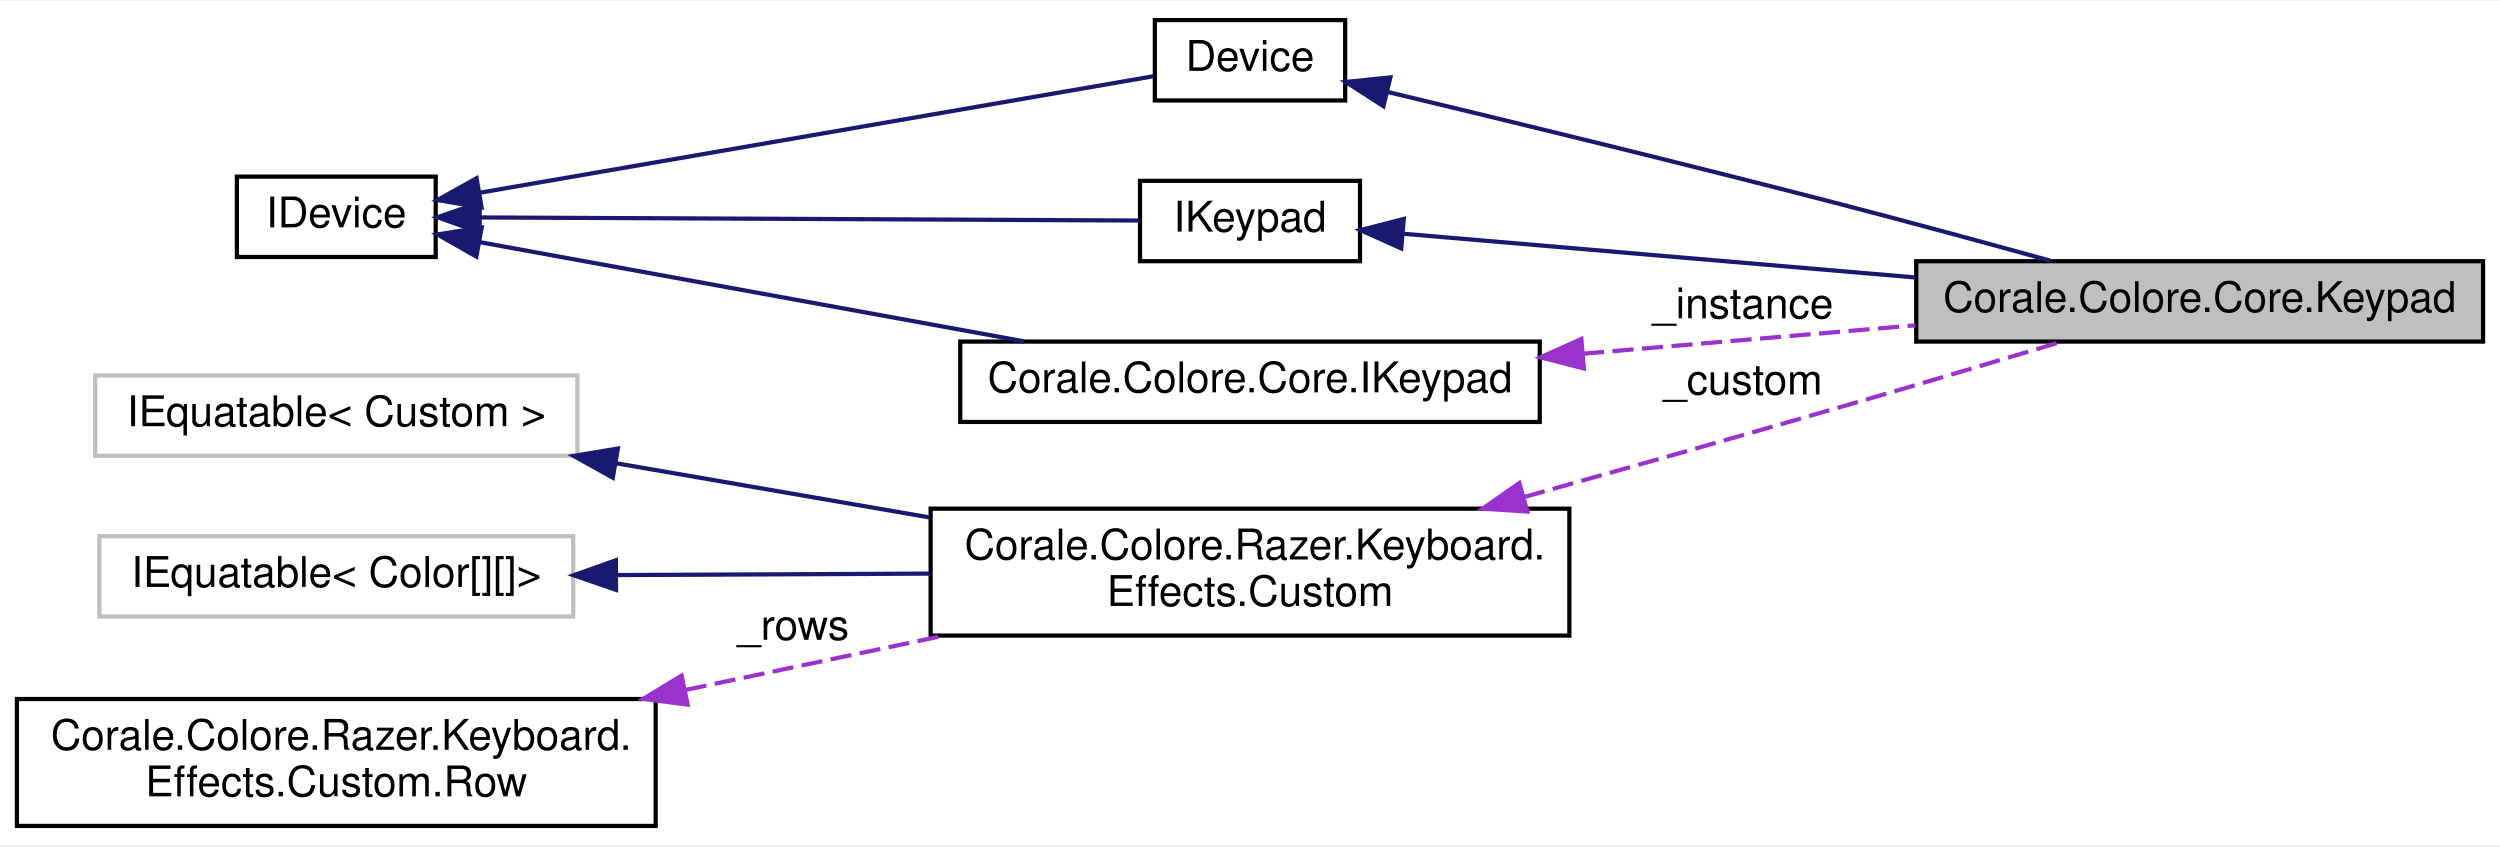
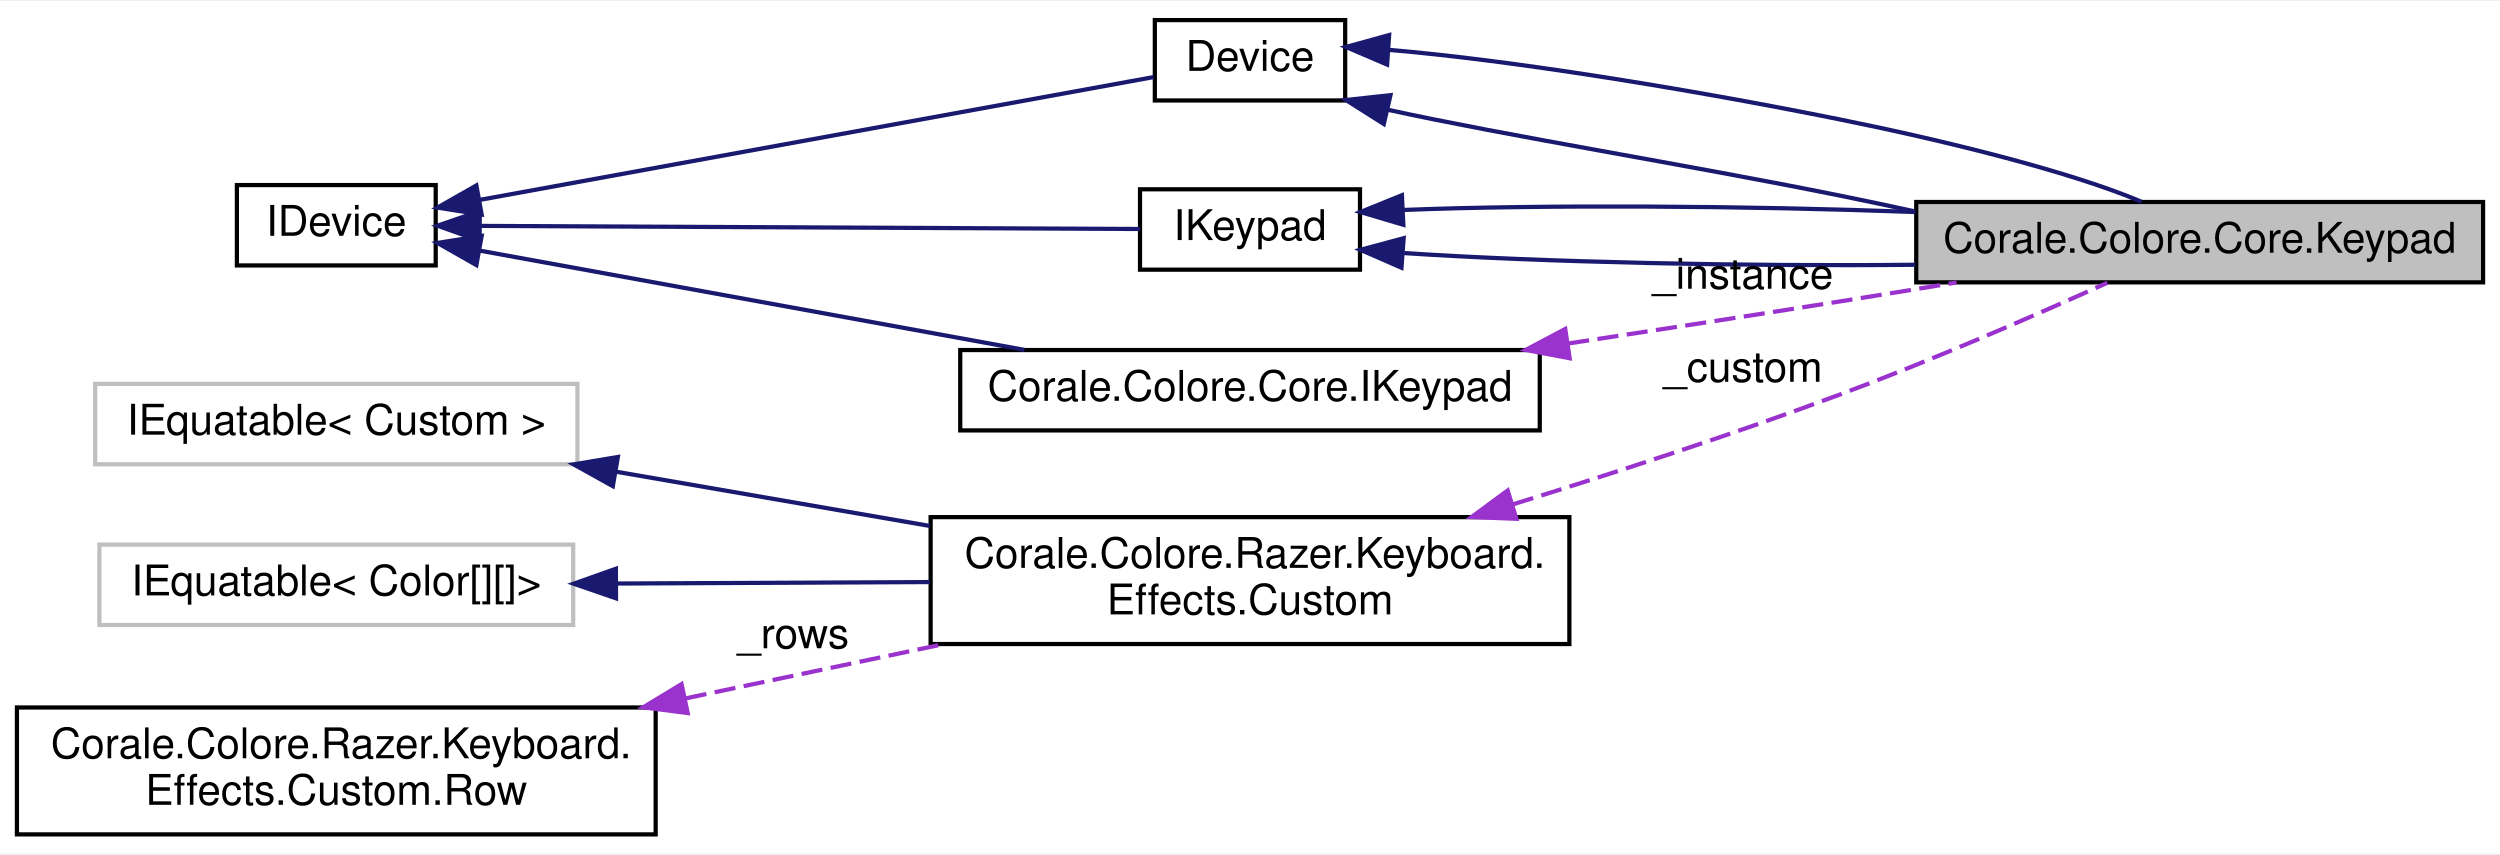
- <svg xmlns="http://www.w3.org/2000/svg" xmlns:xlink="http://www.w3.org/1999/xlink" width="591pt" height="200pt" viewBox="0.00 0.00 591.00 199.50">
-   <g id="graph0" class="graph" transform="scale(1 1) rotate(0) translate(4 195.5)">
-     <polygon fill="white" stroke="none" points="-4,4 -4,-195.5 587,-195.5 587,4 -4,4" />
+ <svg xmlns="http://www.w3.org/2000/svg" xmlns:xlink="http://www.w3.org/1999/xlink" width="591pt" height="202pt" viewBox="0.00 0.00 591.00 201.50">
+   <g id="graph0" class="graph" transform="scale(1 1) rotate(0) translate(4 197.5)">
+     <polygon fill="white" stroke="none" points="-4,4 -4,-197.5 587,-197.5 587,4 -4,4" />
    <g id="node1" class="node">
-       <polygon fill="#bfbfbf" stroke="black" points="449,-115 449,-134 583,-134 583,-115 449,-115" />
-       <text text-anchor="middle" x="516" y="-122" font-family="Helvetica,sans-Serif" font-size="10.00">Corale.Colore.Core.Keypad</text>
+       <polygon fill="#bfbfbf" stroke="black" points="449,-131 449,-150 583,-150 583,-131 449,-131" />
+       <text text-anchor="middle" x="516" y="-138" font-family="Helvetica,sans-Serif" font-size="10.00">Corale.Colore.Core.Keypad</text>
    </g>
    <g id="node2" class="node">
      <g id="a_node2">
        <a xlink:href="class_corale_1_1_colore_1_1_core_1_1_device.html" target="_top" xlink:title="Base class for devices, containing code common between all devices. ">
-           <polygon fill="white" stroke="black" points="269,-172 269,-191 314,-191 314,-172 269,-172" />
-           <text text-anchor="middle" x="291.5" y="-179" font-family="Helvetica,sans-Serif" font-size="10.00">Device</text>
+           <polygon fill="white" stroke="black" points="269,-174 269,-193 314,-193 314,-174 269,-174" />
+           <text text-anchor="middle" x="291.5" y="-181" font-family="Helvetica,sans-Serif" font-size="10.00">Device</text>
        </a>
      </g>
    </g>
    <g id="edge1" class="edge">
-       <path fill="none" stroke="midnightblue" d="M324.181,-173.976C352.292,-167.239 394.45,-156.988 431,-147.5 447.391,-143.245 465.518,-138.311 480.725,-134.106" />
-       <polygon fill="midnightblue" stroke="midnightblue" points="323.048,-170.648 314.136,-176.377 324.675,-177.456 323.048,-170.648" />
+       <path fill="none" stroke="midnightblue" d="M324.235,-171.772C352.381,-165.61 394.56,-158.855 431,-151.5 436.731,-150.343 442.665,-149.075 448.608,-147.787" />
+       <polygon fill="midnightblue" stroke="midnightblue" points="323.126,-168.436 314.176,-174.105 324.708,-175.255 323.126,-168.436" />
+     </g>
+     <g id="edge5" class="edge">
+       <path fill="none" stroke="midnightblue" d="M324.235,-185.966C352.381,-183.61 394.56,-176.855 431,-169.5 456.422,-164.369 485.846,-157.039 502.253,-150.048" />
+       <polygon fill="midnightblue" stroke="midnightblue" points="323.917,-182.479 314.176,-186.645 324.389,-189.463 323.917,-182.479" />
    </g>
    <g id="node3" class="node">
      <g id="a_node3">
        <a xlink:href="interface_corale_1_1_colore_1_1_core_1_1_i_device.html" target="_top" xlink:title="Interface for functionality common with all devices. ">
          <polygon fill="white" stroke="black" points="52,-135 52,-154 99,-154 99,-135 52,-135" />
          <text text-anchor="middle" x="75.5" y="-142" font-family="Helvetica,sans-Serif" font-size="10.00">IDevice</text>
        </a>
      </g>
    </g>
    <g id="edge2" class="edge">
-       <path fill="none" stroke="midnightblue" d="M109.361,-150.182C153.592,-157.829 231.068,-171.224 268.722,-177.735" />
-       <polygon fill="midnightblue" stroke="midnightblue" points="109.852,-146.715 99.402,-148.46 108.659,-153.612 109.852,-146.715" />
+       <path fill="none" stroke="midnightblue" d="M109.361,-150.489C153.592,-158.55 231.068,-172.669 268.722,-179.531" />
+       <polygon fill="midnightblue" stroke="midnightblue" points="109.867,-147.023 99.402,-148.674 108.612,-153.91 109.867,-147.023" />
    </g>
    <g id="node4" class="node">
      <g id="a_node4">
        <a xlink:href="interface_corale_1_1_colore_1_1_core_1_1_i_keypad.html" target="_top" xlink:title="Interface for keypad functions. ">
          <polygon fill="white" stroke="black" points="265.5,-134 265.5,-153 317.5,-153 317.5,-134 265.5,-134" />
          <text text-anchor="middle" x="291.5" y="-141" font-family="Helvetica,sans-Serif" font-size="10.00">IKeypad</text>
        </a>
      </g>
    </g>
    <g id="edge4" class="edge">
      <path fill="none" stroke="midnightblue" d="M109.63,-144.345C152.662,-144.144 226.827,-143.798 265.46,-143.617" />
      <polygon fill="midnightblue" stroke="midnightblue" points="109.385,-140.846 99.402,-144.393 109.418,-147.846 109.385,-140.846" />
    </g>
    <g id="node9" class="node">
      <g id="a_node9">
        <a xlink:href="interface_corale_1_1_colore_1_1_core_1_1_i_keypad.html" target="_top" xlink:title="Interface for keypad functions. ">
          <polygon fill="white" stroke="black" points="223,-96 223,-115 360,-115 360,-96 223,-96" />
          <text text-anchor="middle" x="291.5" y="-103" font-family="Helvetica,sans-Serif" font-size="10.00">Corale.Colore.Core.IKeypad</text>
        </a>
      </g>
    </g>
-     <g id="edge10" class="edge">
+     <g id="edge12" class="edge">
      <path fill="none" stroke="midnightblue" d="M109.368,-138.51C143.672,-132.258 197.967,-122.364 238.175,-115.036" />
      <polygon fill="midnightblue" stroke="midnightblue" points="108.612,-135.09 99.402,-140.326 109.867,-141.977 108.612,-135.09" />
    </g>
    <g id="edge3" class="edge">
-       <path fill="none" stroke="midnightblue" d="M327.92,-140.475C360.339,-137.707 409.151,-133.539 448.786,-130.154" />
-       <polygon fill="midnightblue" stroke="midnightblue" points="327.257,-137.019 317.591,-141.357 327.853,-143.994 327.257,-137.019" />
+       <path fill="none" stroke="midnightblue" d="M327.92,-137.925C360.339,-135.769 409.151,-134.733 448.786,-135.161" />
+       <polygon fill="midnightblue" stroke="midnightblue" points="327.302,-134.461 317.591,-138.698 327.825,-141.442 327.302,-134.461" />
+     </g>
+     <g id="edge6" class="edge">
+       <path fill="none" stroke="midnightblue" d="M327.92,-148.12C360.339,-149.401 409.151,-149.121 448.786,-147.625" />
+       <polygon fill="midnightblue" stroke="midnightblue" points="327.747,-144.608 317.591,-147.625 327.412,-151.6 327.747,-144.608" />
    </g>
    <g id="node5" class="node">
      <g id="a_node5">
        <a xlink:href="struct_corale_1_1_colore_1_1_razer_1_1_keyboard_1_1_effects_1_1_custom.html" target="_top" xlink:title="Describes a custom grid effect for every key. ">
          <polygon fill="white" stroke="black" points="216,-45.5 216,-75.5 367,-75.5 367,-45.5 216,-45.5" />
          <text text-anchor="start" x="224" y="-63.5" font-family="Helvetica,sans-Serif" font-size="10.00">Corale.Colore.Razer.Keyboard.</text>
          <text text-anchor="middle" x="291.5" y="-52.5" font-family="Helvetica,sans-Serif" font-size="10.00">Effects.Custom</text>
        </a>
      </g>
    </g>
-     <g id="edge5" class="edge">
-       <path fill="none" stroke="#9a32cd" stroke-dasharray="5,2" d="M356.336,-78.263C379.831,-84.856 406.646,-92.447 431,-99.5 448.246,-104.494 467.44,-110.196 483.122,-114.892" />
-       <polygon fill="#9a32cd" stroke="#9a32cd" points="357.061,-74.831 346.487,-75.502 355.172,-81.571 357.061,-74.831" />
-       <text text-anchor="middle" x="408" y="-102.5" font-family="Helvetica,sans-Serif" font-size="10.00"> _custom</text>
+     <g id="edge7" class="edge">
+       <path fill="none" stroke="#9a32cd" stroke-dasharray="5,2" d="M353.676,-78.529C377.931,-86.042 405.958,-95.181 431,-104.5 452.859,-112.634 477.311,-123.297 494.171,-130.902" />
+       <polygon fill="#9a32cd" stroke="#9a32cd" points="354.469,-75.112 343.882,-75.52 352.413,-81.803 354.469,-75.112" />
+       <text text-anchor="middle" x="408" y="-107.5" font-family="Helvetica,sans-Serif" font-size="10.00"> _custom</text>
    </g>
    <g id="node6" class="node">
      <polygon fill="white" stroke="#bfbfbf" points="18.5,-88 18.5,-107 132.5,-107 132.5,-88 18.5,-88" />
      <text text-anchor="middle" x="75.5" y="-95" font-family="Helvetica,sans-Serif" font-size="10.00">IEquatable&lt; Custom &gt;</text>
    </g>
-     <g id="edge6" class="edge">
+     <g id="edge8" class="edge">
      <path fill="none" stroke="midnightblue" d="M141.767,-86.216C165.153,-82.172 191.693,-77.583 215.815,-73.413" />
      <polygon fill="midnightblue" stroke="midnightblue" points="140.868,-82.819 131.61,-87.972 142.06,-89.717 140.868,-82.819" />
    </g>
    <g id="node7" class="node">
      <polygon fill="white" stroke="#bfbfbf" points="19.5,-50 19.5,-69 131.5,-69 131.5,-50 19.5,-50" />
      <text text-anchor="middle" x="75.5" y="-57" font-family="Helvetica,sans-Serif" font-size="10.00">IEquatable&lt; Color[][]&gt;</text>
    </g>
-     <g id="edge7" class="edge">
+     <g id="edge9" class="edge">
      <path fill="none" stroke="midnightblue" d="M141.767,-59.805C165.153,-59.914 191.693,-60.038 215.815,-60.151" />
      <polygon fill="midnightblue" stroke="midnightblue" points="141.627,-56.304 131.61,-59.758 141.594,-63.304 141.627,-56.304" />
    </g>
    <g id="node8" class="node">
      <g id="a_node8">
        <a xlink:href="struct_corale_1_1_colore_1_1_razer_1_1_keyboard_1_1_effects_1_1_custom_1_1_row.html" target="_top" xlink:title="Container struct holding color definitions for a single row in the custom grid. ">
          <polygon fill="white" stroke="black" points="0,-0.5 0,-30.5 151,-30.5 151,-0.5 0,-0.5" />
          <text text-anchor="start" x="8" y="-18.5" font-family="Helvetica,sans-Serif" font-size="10.00">Corale.Colore.Razer.Keyboard.</text>
          <text text-anchor="middle" x="75.5" y="-7.5" font-family="Helvetica,sans-Serif" font-size="10.00">Effects.Custom.Row</text>
        </a>
      </g>
    </g>
-     <g id="edge8" class="edge">
+     <g id="edge10" class="edge">
      <path fill="none" stroke="#9a32cd" stroke-dasharray="5,2" d="M158.099,-32.659C178.154,-36.876 199.473,-41.359 219.011,-45.467" />
      <polygon fill="#9a32cd" stroke="#9a32cd" points="158.563,-29.18 148.056,-30.547 157.122,-36.03 158.563,-29.18" />
      <text text-anchor="middle" x="183.5" y="-44.5" font-family="Helvetica,sans-Serif" font-size="10.00"> _rows</text>
    </g>
-     <g id="edge9" class="edge">
-       <path fill="none" stroke="#9a32cd" stroke-dasharray="5,2" d="M370.22,-112.137C395.856,-114.326 424.112,-116.739 448.805,-118.847" />
-       <polygon fill="#9a32cd" stroke="#9a32cd" points="370.425,-108.642 360.164,-111.278 369.829,-115.616 370.425,-108.642" />
-       <text text-anchor="middle" x="408" y="-120.5" font-family="Helvetica,sans-Serif" font-size="10.00"> _instance</text>
+     <g id="edge11" class="edge">
+       <path fill="none" stroke="#9a32cd" stroke-dasharray="5,2" d="M366.712,-116.547C387.522,-119.701 410.153,-123.183 431,-126.5 439.906,-127.917 449.338,-129.454 458.538,-130.973" />
+       <polygon fill="#9a32cd" stroke="#9a32cd" points="367.069,-113.061 356.658,-115.027 366.022,-119.983 367.069,-113.061" />
+       <text text-anchor="middle" x="408" y="-129.5" font-family="Helvetica,sans-Serif" font-size="10.00"> _instance</text>
    </g>
  </g>
</svg>
